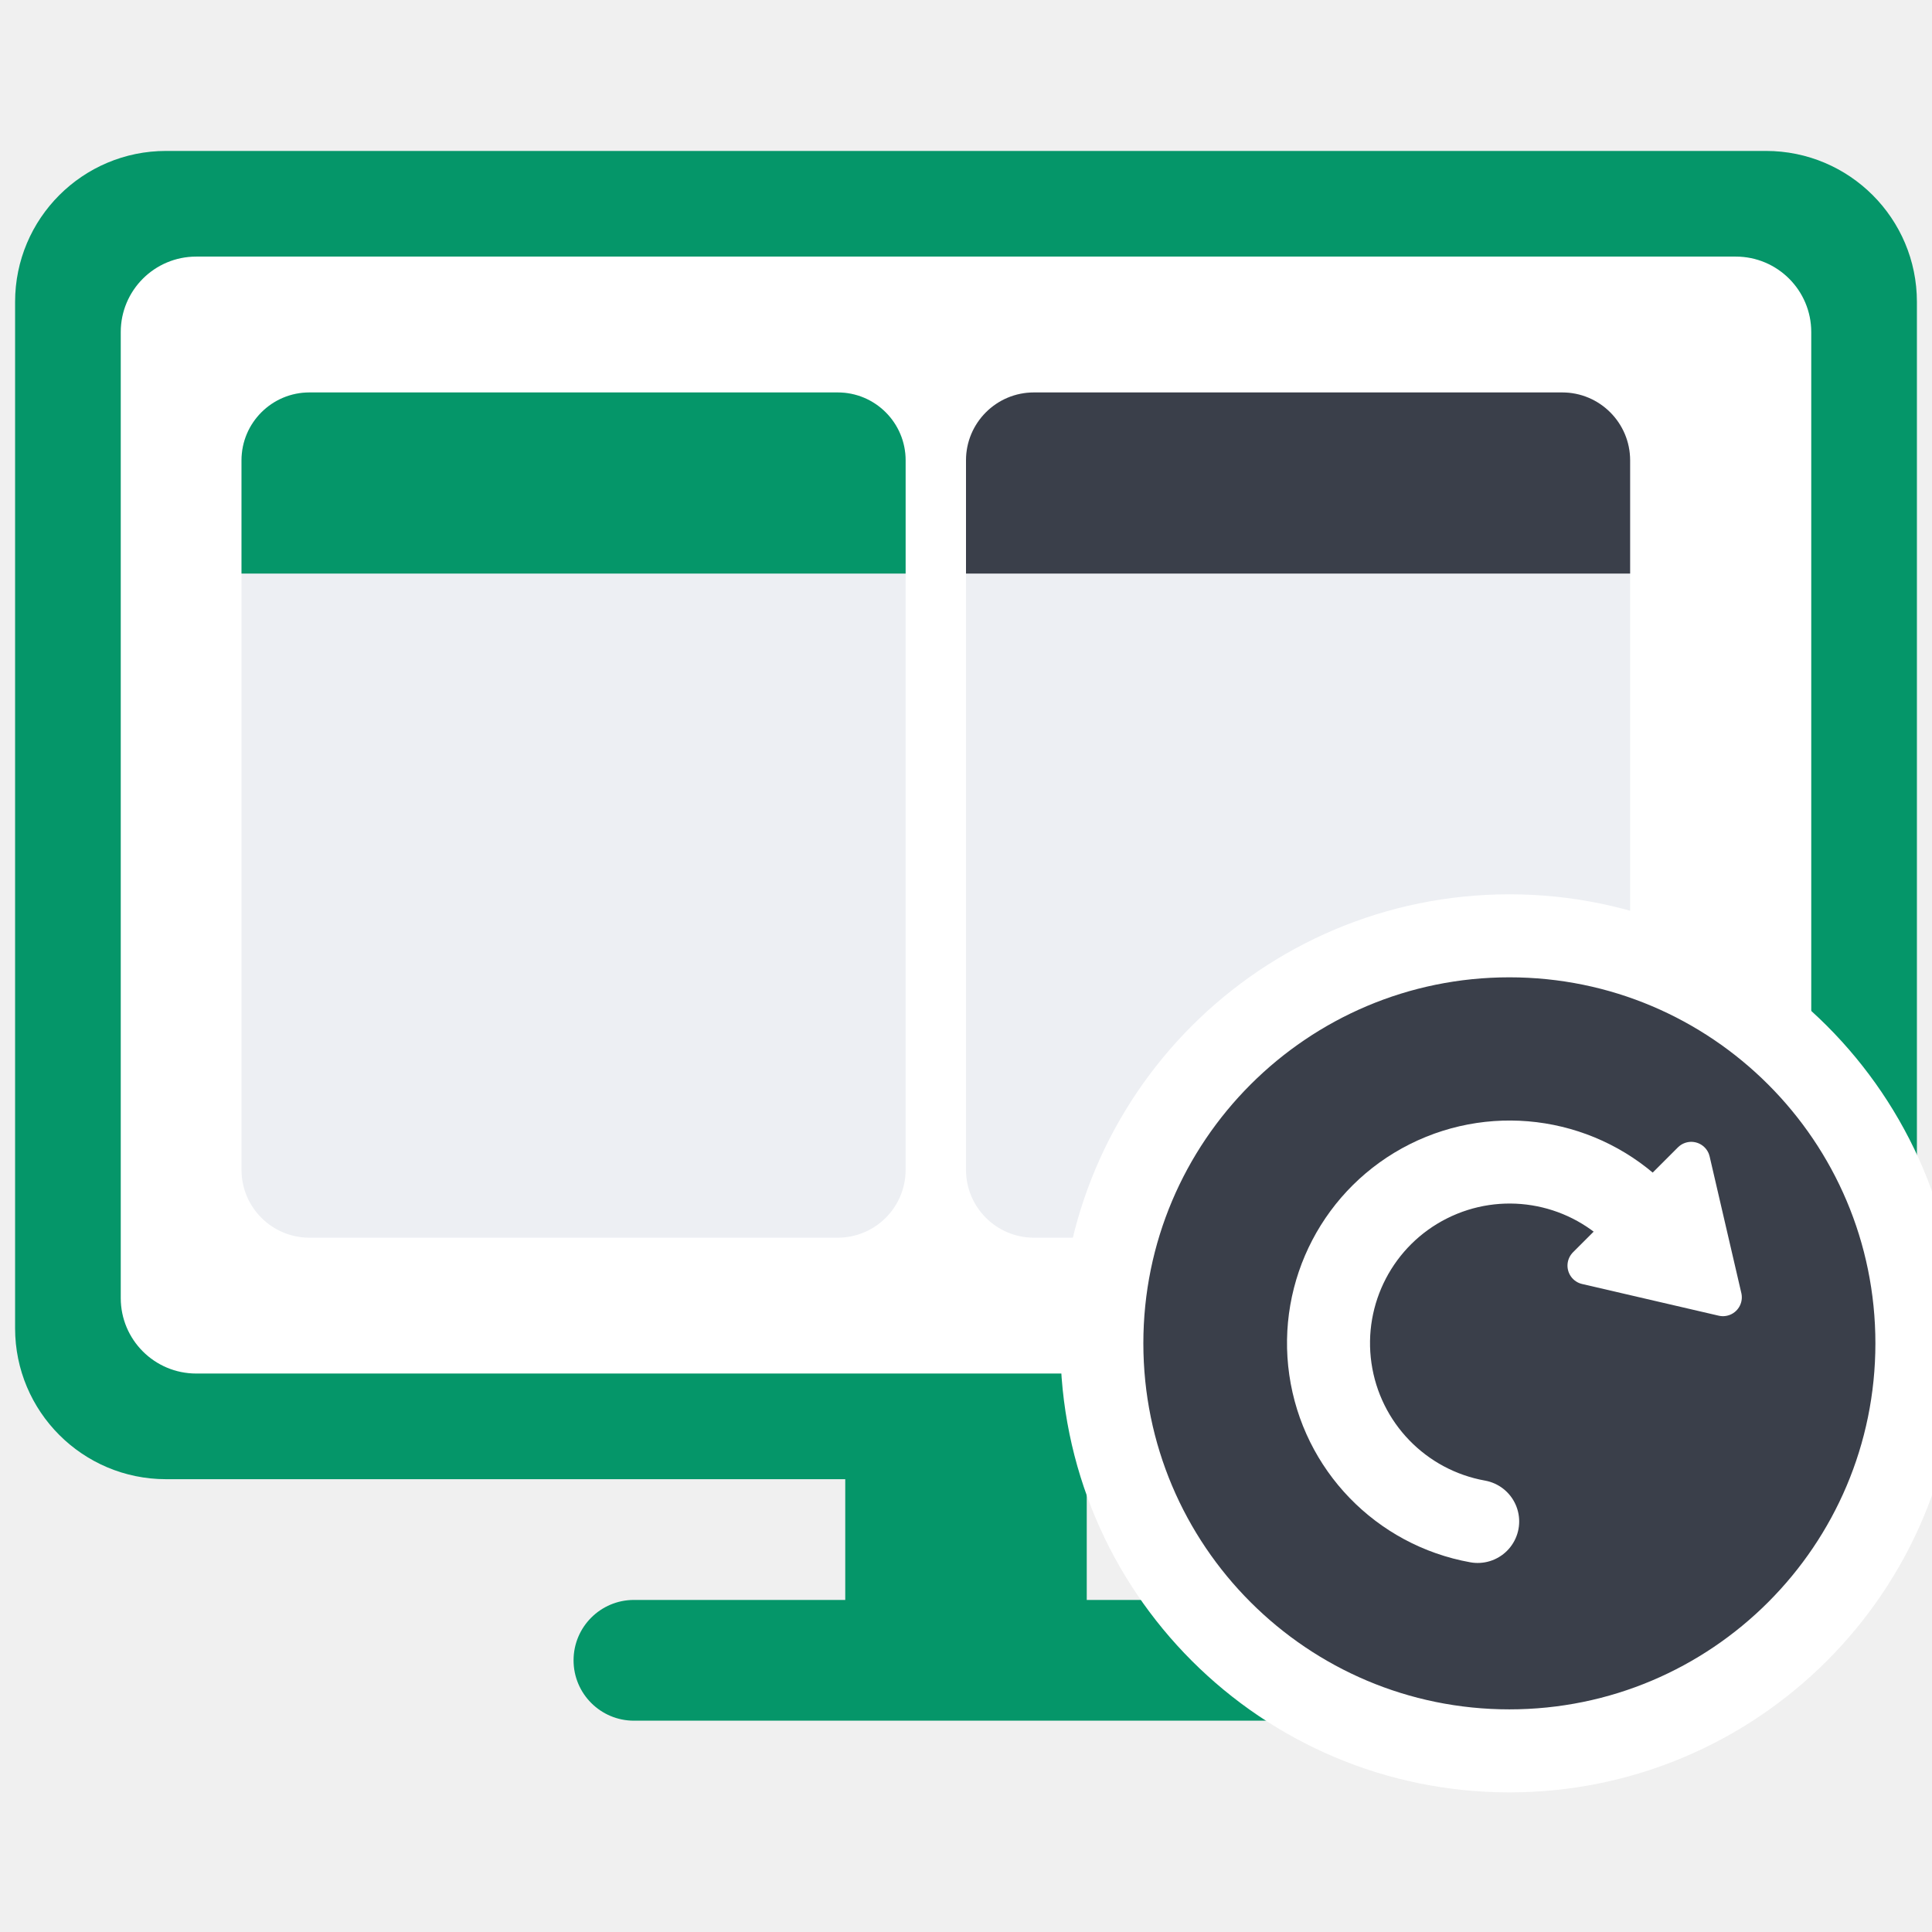
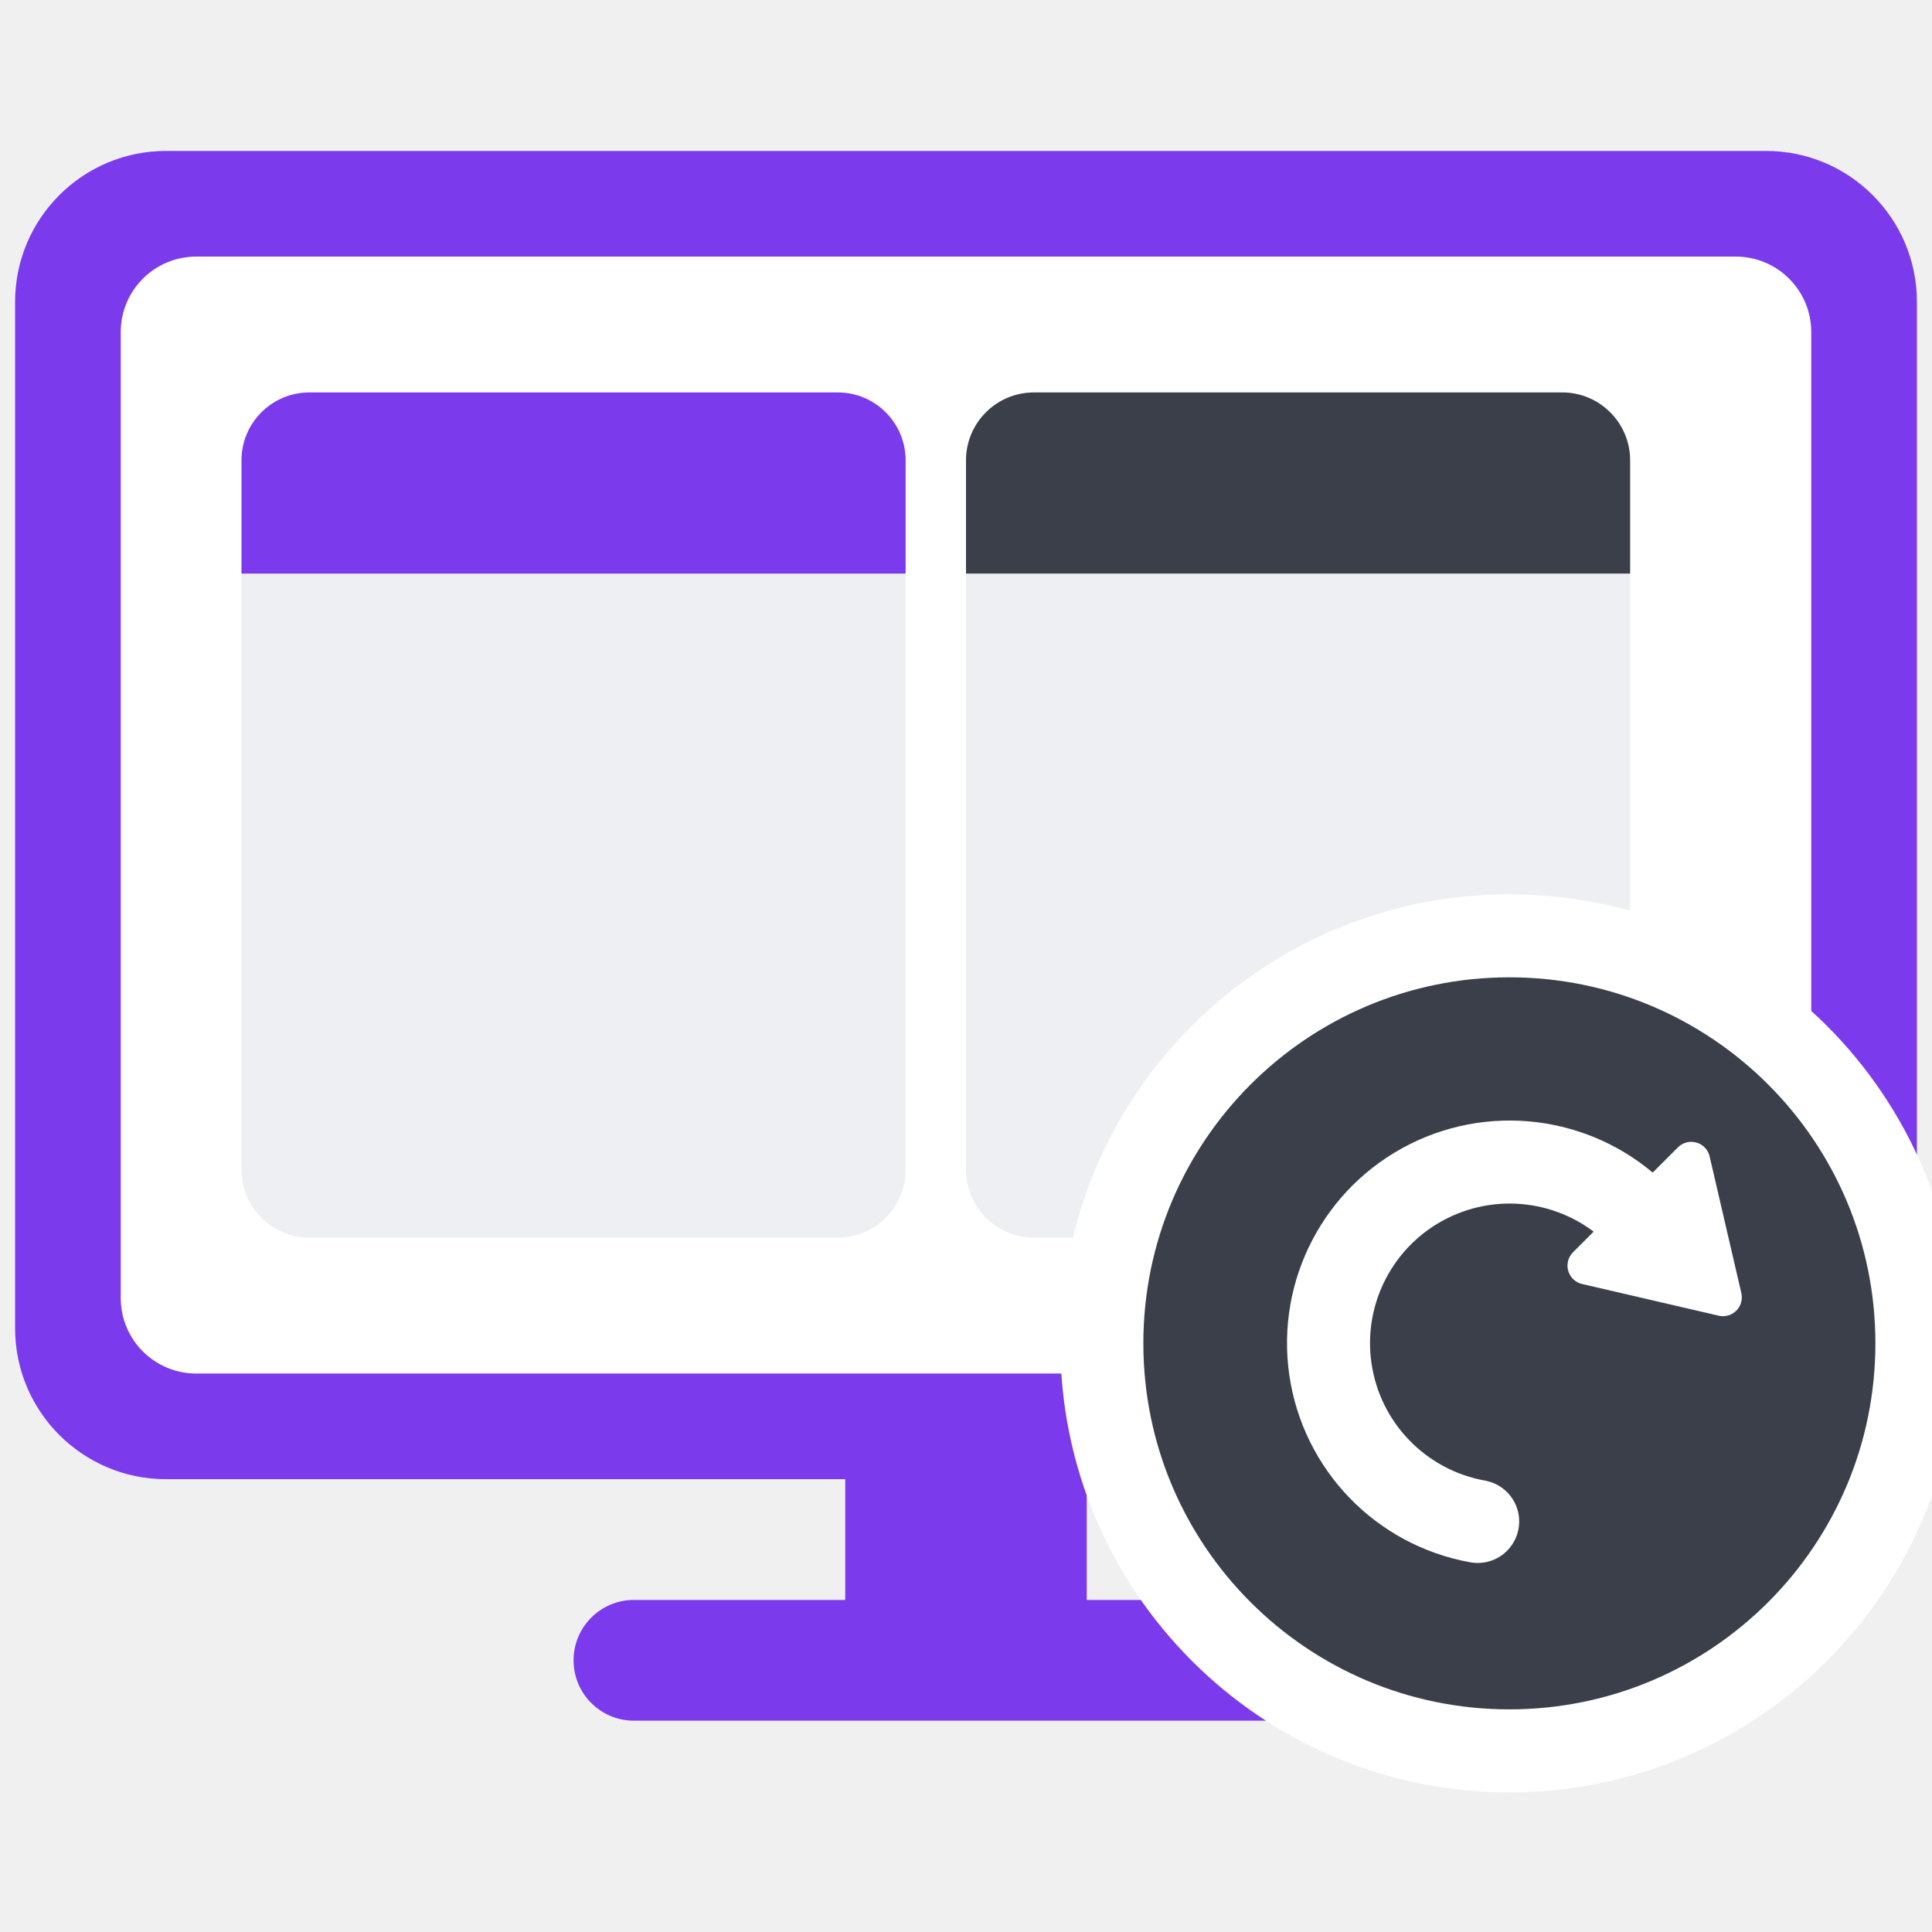
<svg xmlns="http://www.w3.org/2000/svg" viewBox="0 0 256 256">
-   <rect x="112" y="192" width="32" height="22" fill="#059669" />
-   <rect x="76" y="212" width="104" height="16" rx="8" fill="#059669" />
-   <rect x="2" y="20" width="252" height="176" rx="20" fill="#059669" />
+   <rect x="112" y="192" width="32" height="22" fill="#7C3AED" />
+   <rect x="76" y="212" width="104" height="16" rx="8" fill="#7C3AED" />
+   <rect x="2" y="20" width="252" height="176" rx="20" fill="#7C3AED" />
  <rect x="16" y="34" width="224" height="148" rx="10" fill="#FFFFFF" />
  <rect x="32" y="52" width="88" height="112" rx="9" fill="#EDEFF3" />
-   <path d="M32 61 a9 9 0 0 1 9 -9 h70 a9 9 0 0 1 9 9 v15 h-88 z" fill="#059669" />
+   <path d="M32 61 a9 9 0 0 1 9 -9 h70 a9 9 0 0 1 9 9 v15 h-88 z" fill="#7C3AED" />
  <rect x="128" y="52" width="88" height="112" rx="9" fill="#EDEFF3" />
  <path d="M128 61 a9 9 0 0 1 9 -9 h70 a9 9 0 0 1 9 9 v15 h-88 z" fill="#3A3F4A" />
  <circle cx="200" cy="178" r="54" fill="#3A3F4A" stroke="#FFFFFF" stroke-width="11" />
  <path d="M 195.8 201.6 A 24 24 0 1 1 217 161" fill="none" stroke="#FFFFFF" stroke-width="11" stroke-linecap="round" />
  <polygon points="228.3,171.9 210.2,167.7 224.1,153.8" fill="#FFFFFF" stroke="#FFFFFF" stroke-width="5" stroke-linejoin="round" />
</svg>
